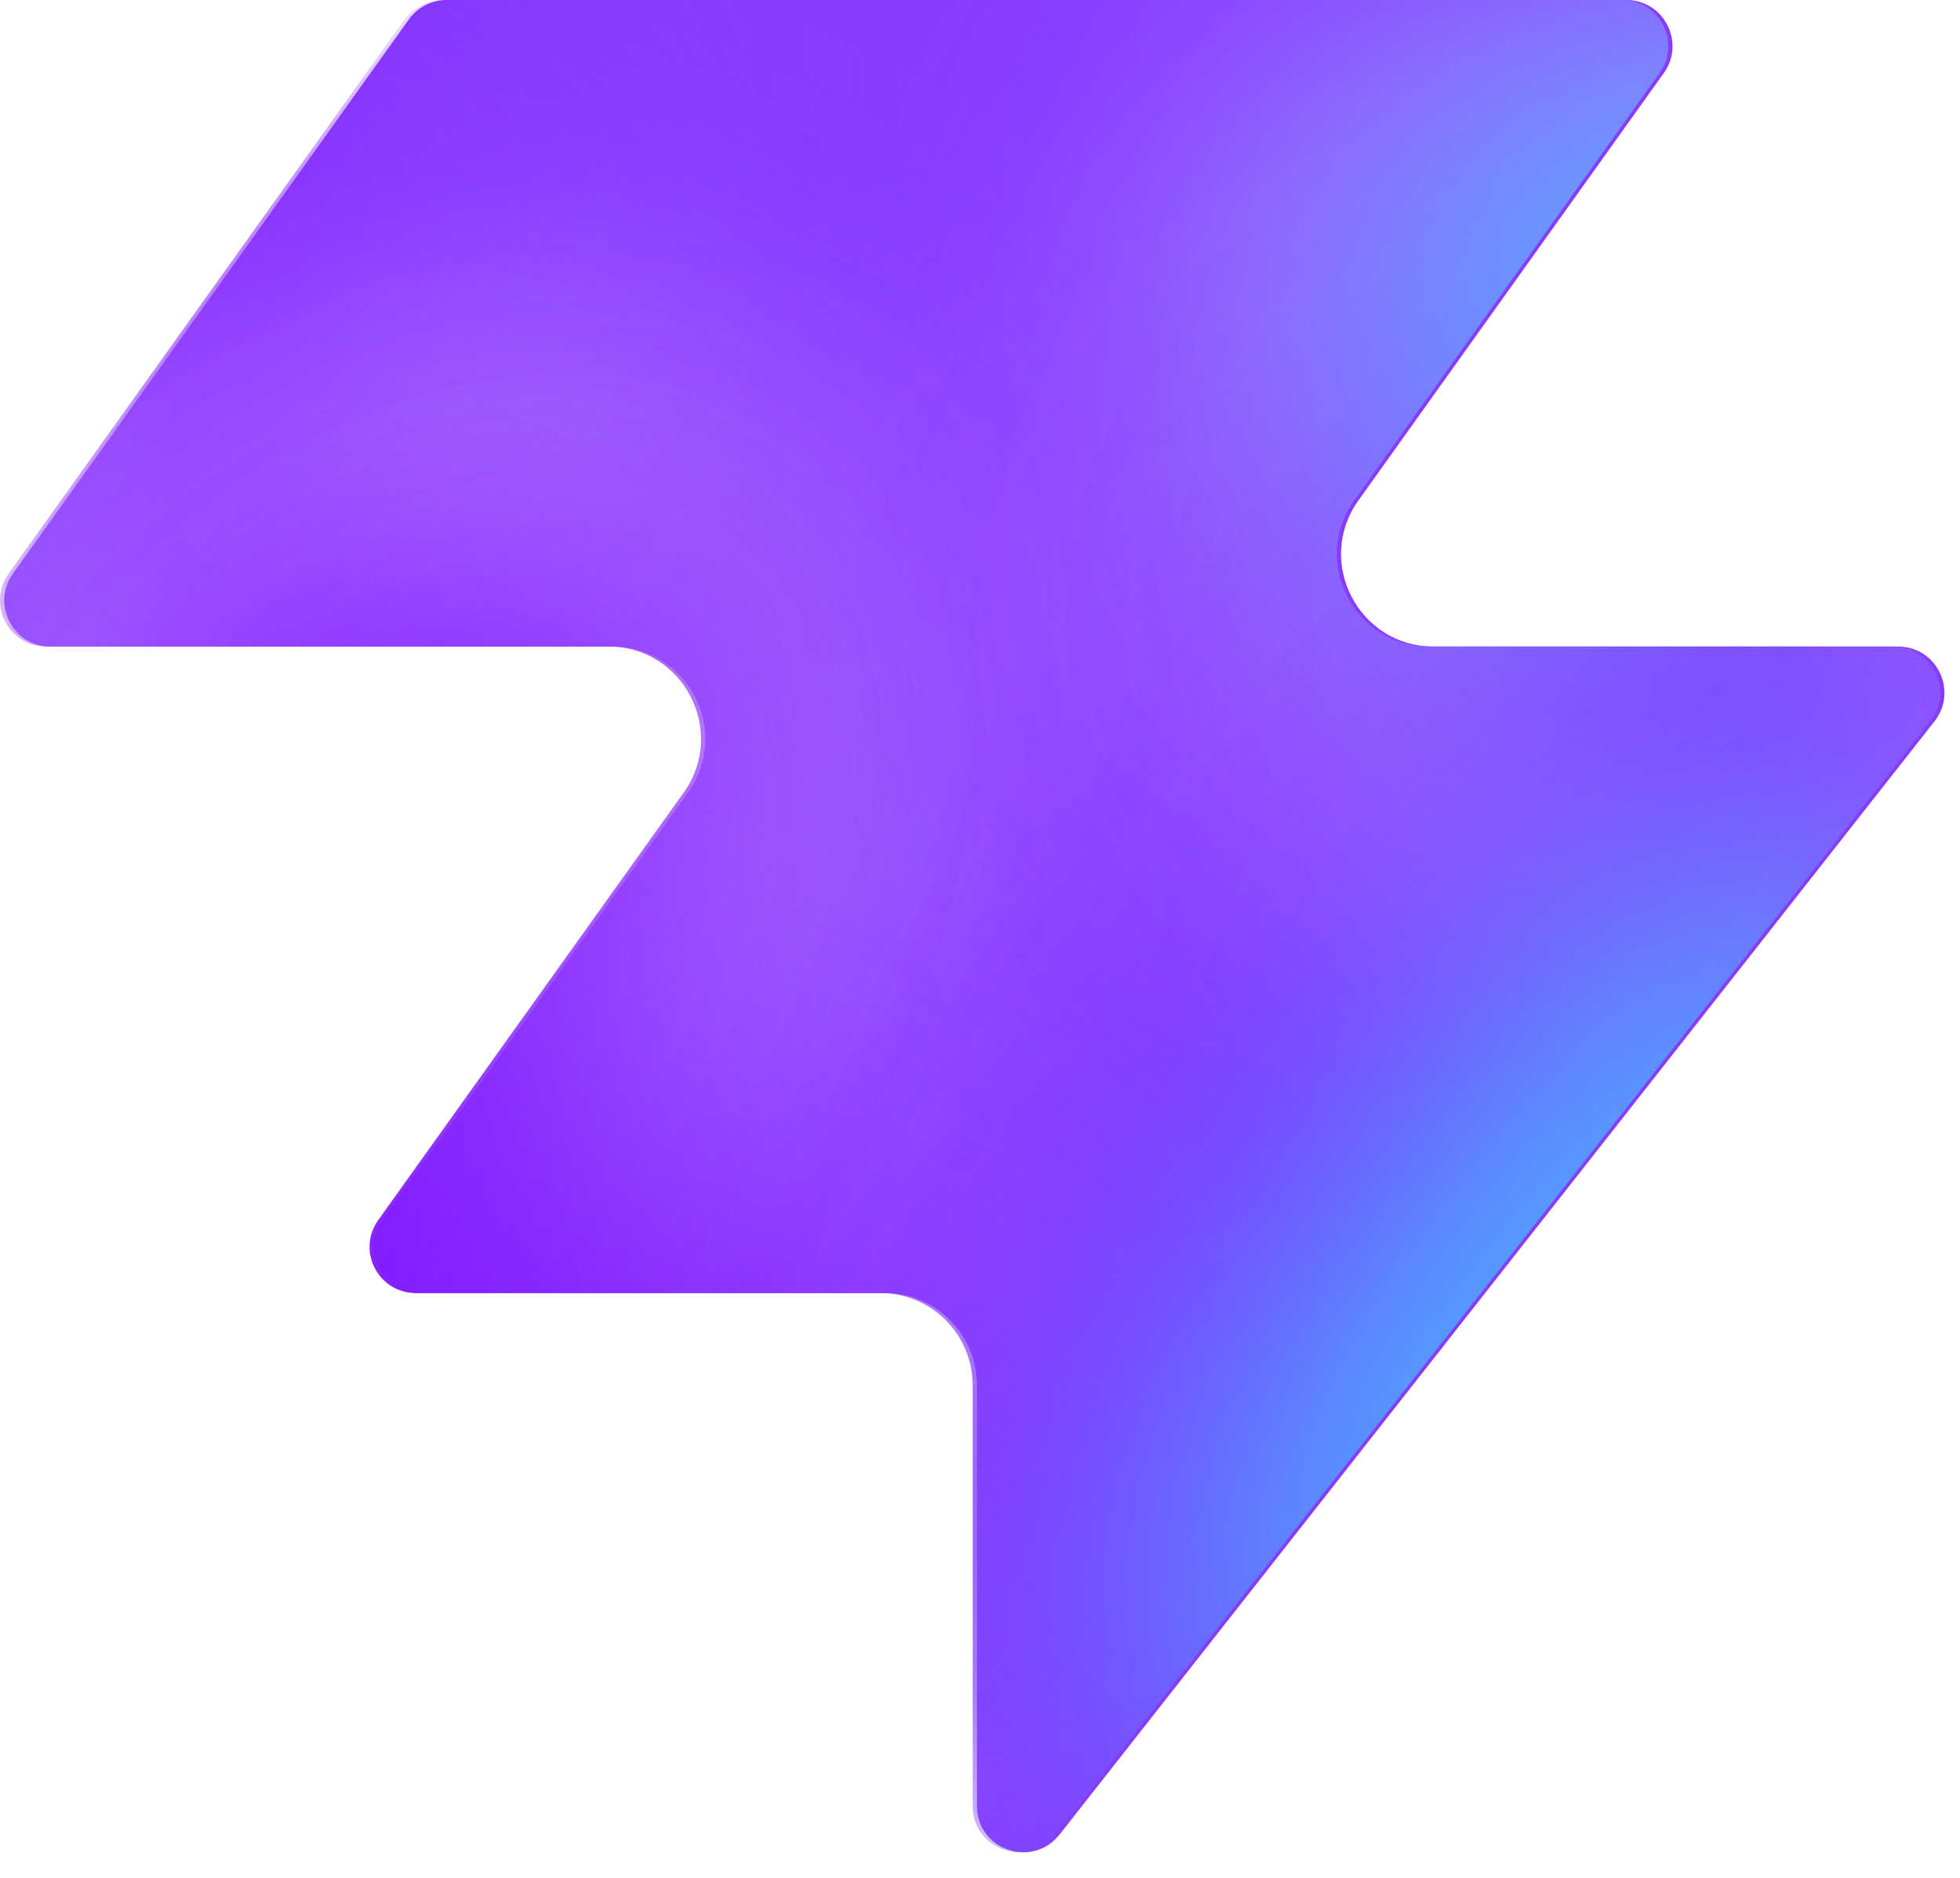
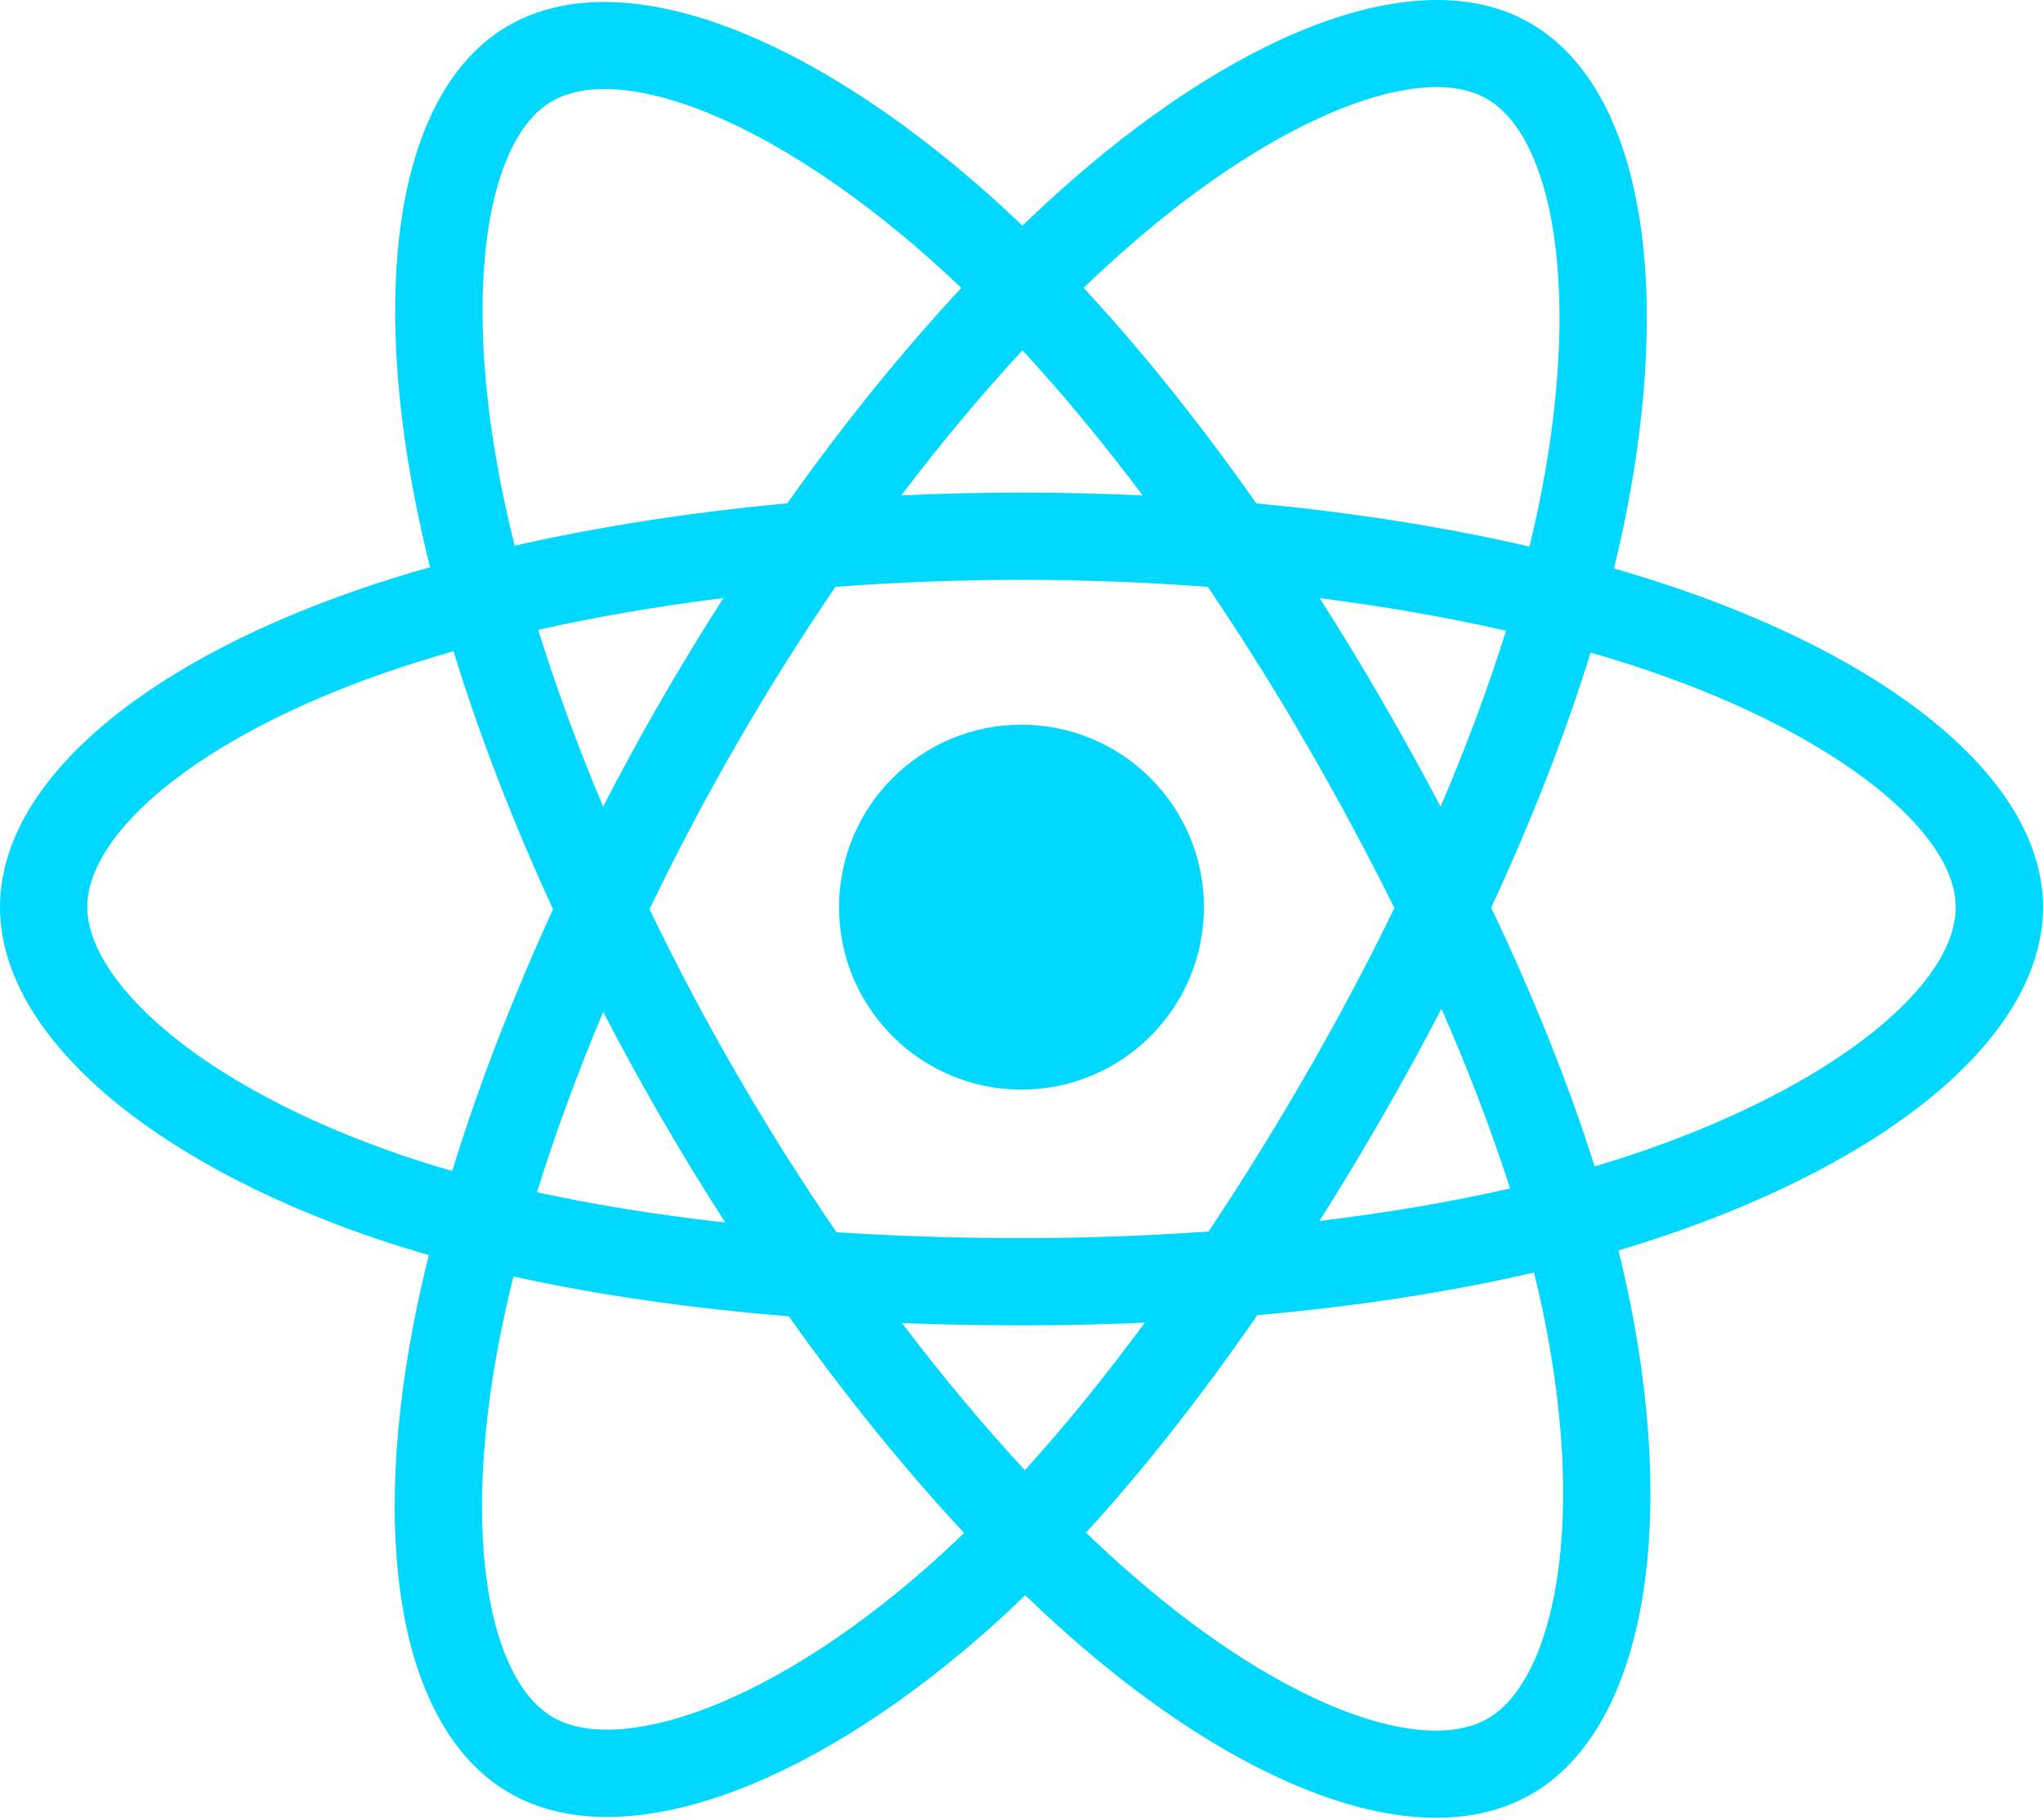
- <svg xmlns="http://www.w3.org/2000/svg" width="48" height="46" fill="none" viewBox="0 0 48 46">
-   <path fill="#863bff" d="M25.946 44.938c-.664.845-2.021.375-2.021-.698V33.937a2.26 2.26 0 0 0-2.262-2.262H10.287c-.92 0-1.456-1.04-.92-1.788l7.48-10.471c1.07-1.497 0-3.578-1.842-3.578H1.237c-.92 0-1.456-1.04-.92-1.788L10.013.474c.214-.297.556-.474.92-.474h28.894c.92 0 1.456 1.04.92 1.788l-7.48 10.471c-1.07 1.498 0 3.579 1.842 3.579h11.377c.943 0 1.473 1.088.89 1.83L25.947 44.94z" style="fill:#863bff;fill:color(display-p3 .525 .23 1);fill-opacity:1" />
-   <mask id="a" width="48" height="46" x="0" y="0" maskUnits="userSpaceOnUse" style="mask-type:alpha">
-     <path fill="#000" d="M25.842 44.938c-.664.844-2.021.375-2.021-.698V33.937a2.26 2.26 0 0 0-2.262-2.262H10.183c-.92 0-1.456-1.04-.92-1.788l7.48-10.471c1.07-1.498 0-3.579-1.842-3.579H1.133c-.92 0-1.456-1.04-.92-1.787L9.91.473c.214-.297.556-.474.92-.474h28.894c.92 0 1.456 1.04.92 1.788l-7.48 10.471c-1.07 1.498 0 3.578 1.842 3.578h11.377c.943 0 1.473 1.088.89 1.832L25.843 44.94z" style="fill:#000;fill-opacity:1" />
-   </mask>
-   <g mask="url(#a)">
-     <g filter="url(#b)">
-       <ellipse cx="5.508" cy="14.704" fill="#ede6ff" rx="5.508" ry="14.704" style="fill:#ede6ff;fill:color(display-p3 .927 .903 1);fill-opacity:1" transform="matrix(.00324 1 1 -.00324 -4.47 31.516)" />
-     </g>
-     <g filter="url(#c)">
-       <ellipse cx="10.399" cy="29.851" fill="#ede6ff" rx="10.399" ry="29.851" style="fill:#ede6ff;fill:color(display-p3 .927 .903 1);fill-opacity:1" transform="matrix(.00324 1 1 -.00324 -39.328 7.883)" />
-     </g>
-     <g filter="url(#d)">
-       <ellipse cx="5.508" cy="30.487" fill="#7e14ff" rx="5.508" ry="30.487" style="fill:#7e14ff;fill:color(display-p3 .492 .077 1);fill-opacity:1" transform="rotate(89.814 -25.913 -14.639)scale(1 -1)" />
-     </g>
-     <g filter="url(#e)">
-       <ellipse cx="5.508" cy="30.599" fill="#7e14ff" rx="5.508" ry="30.599" style="fill:#7e14ff;fill:color(display-p3 .492 .077 1);fill-opacity:1" transform="rotate(89.814 -32.644 -3.334)scale(1 -1)" />
-     </g>
-     <g filter="url(#f)">
-       <ellipse cx="5.508" cy="30.599" fill="#7e14ff" rx="5.508" ry="30.599" style="fill:#7e14ff;fill:color(display-p3 .492 .077 1);fill-opacity:1" transform="matrix(.00324 1 1 -.00324 -34.34 30.47)" />
-     </g>
-     <g filter="url(#g)">
-       <ellipse cx="14.072" cy="22.078" fill="#ede6ff" rx="14.072" ry="22.078" style="fill:#ede6ff;fill:color(display-p3 .927 .903 1);fill-opacity:1" transform="rotate(93.35 24.506 48.493)scale(-1 1)" />
-     </g>
-     <g filter="url(#h)">
-       <ellipse cx="3.47" cy="21.501" fill="#7e14ff" rx="3.47" ry="21.501" style="fill:#7e14ff;fill:color(display-p3 .492 .077 1);fill-opacity:1" transform="rotate(89.009 28.708 47.59)scale(-1 1)" />
-     </g>
-     <g filter="url(#i)">
-       <ellipse cx="3.47" cy="21.501" fill="#7e14ff" rx="3.47" ry="21.501" style="fill:#7e14ff;fill:color(display-p3 .492 .077 1);fill-opacity:1" transform="rotate(89.009 28.708 47.59)scale(-1 1)" />
-     </g>
-     <g filter="url(#j)">
-       <ellipse cx=".387" cy="8.972" fill="#7e14ff" rx="4.407" ry="29.108" style="fill:#7e14ff;fill:color(display-p3 .492 .077 1);fill-opacity:1" transform="rotate(39.51 .387 8.972)" />
-     </g>
-     <g filter="url(#k)">
-       <ellipse cx="47.523" cy="-6.092" fill="#7e14ff" rx="4.407" ry="29.108" style="fill:#7e14ff;fill:color(display-p3 .492 .077 1);fill-opacity:1" transform="rotate(37.892 47.523 -6.092)" />
-     </g>
-     <g filter="url(#l)">
-       <ellipse cx="41.412" cy="6.333" fill="#47bfff" rx="5.971" ry="9.665" style="fill:#47bfff;fill:color(display-p3 .28 .748 1);fill-opacity:1" transform="rotate(37.892 41.412 6.333)" />
-     </g>
-     <g filter="url(#m)">
-       <ellipse cx="-1.879" cy="38.332" fill="#7e14ff" rx="4.407" ry="29.108" style="fill:#7e14ff;fill:color(display-p3 .492 .077 1);fill-opacity:1" transform="rotate(37.892 -1.88 38.332)" />
-     </g>
-     <g filter="url(#n)">
-       <ellipse cx="-1.879" cy="38.332" fill="#7e14ff" rx="4.407" ry="29.108" style="fill:#7e14ff;fill:color(display-p3 .492 .077 1);fill-opacity:1" transform="rotate(37.892 -1.88 38.332)" />
-     </g>
-     <g filter="url(#o)">
-       <ellipse cx="35.651" cy="29.907" fill="#7e14ff" rx="4.407" ry="29.108" style="fill:#7e14ff;fill:color(display-p3 .492 .077 1);fill-opacity:1" transform="rotate(37.892 35.651 29.907)" />
-     </g>
-     <g filter="url(#p)">
-       <ellipse cx="38.418" cy="32.4" fill="#47bfff" rx="5.971" ry="15.297" style="fill:#47bfff;fill:color(display-p3 .28 .748 1);fill-opacity:1" transform="rotate(37.892 38.418 32.4)" />
-     </g>
-   </g>
-   <defs>
-     <filter id="b" width="60.045" height="41.654" x="-19.77" y="16.149" color-interpolation-filters="sRGB" filterUnits="userSpaceOnUse">
-       <feFlood flood-opacity="0" result="BackgroundImageFix" />
-       <feBlend in="SourceGraphic" in2="BackgroundImageFix" result="shape" />
-       <feGaussianBlur result="effect1_foregroundBlur_2002_17158" stdDeviation="7.659" />
-     </filter>
-     <filter id="c" width="90.34" height="51.437" x="-54.613" y="-7.533" color-interpolation-filters="sRGB" filterUnits="userSpaceOnUse">
-       <feFlood flood-opacity="0" result="BackgroundImageFix" />
-       <feBlend in="SourceGraphic" in2="BackgroundImageFix" result="shape" />
-       <feGaussianBlur result="effect1_foregroundBlur_2002_17158" stdDeviation="7.659" />
-     </filter>
-     <filter id="d" width="79.355" height="29.4" x="-49.64" y="2.03" color-interpolation-filters="sRGB" filterUnits="userSpaceOnUse">
-       <feFlood flood-opacity="0" result="BackgroundImageFix" />
-       <feBlend in="SourceGraphic" in2="BackgroundImageFix" result="shape" />
-       <feGaussianBlur result="effect1_foregroundBlur_2002_17158" stdDeviation="4.596" />
-     </filter>
-     <filter id="e" width="79.579" height="29.4" x="-45.045" y="20.029" color-interpolation-filters="sRGB" filterUnits="userSpaceOnUse">
-       <feFlood flood-opacity="0" result="BackgroundImageFix" />
-       <feBlend in="SourceGraphic" in2="BackgroundImageFix" result="shape" />
-       <feGaussianBlur result="effect1_foregroundBlur_2002_17158" stdDeviation="4.596" />
-     </filter>
-     <filter id="f" width="79.579" height="29.4" x="-43.513" y="21.178" color-interpolation-filters="sRGB" filterUnits="userSpaceOnUse">
-       <feFlood flood-opacity="0" result="BackgroundImageFix" />
-       <feBlend in="SourceGraphic" in2="BackgroundImageFix" result="shape" />
-       <feGaussianBlur result="effect1_foregroundBlur_2002_17158" stdDeviation="4.596" />
-     </filter>
-     <filter id="g" width="74.749" height="58.852" x="15.756" y="-17.901" color-interpolation-filters="sRGB" filterUnits="userSpaceOnUse">
-       <feFlood flood-opacity="0" result="BackgroundImageFix" />
-       <feBlend in="SourceGraphic" in2="BackgroundImageFix" result="shape" />
-       <feGaussianBlur result="effect1_foregroundBlur_2002_17158" stdDeviation="7.659" />
-     </filter>
-     <filter id="h" width="61.377" height="25.362" x="23.548" y="2.284" color-interpolation-filters="sRGB" filterUnits="userSpaceOnUse">
-       <feFlood flood-opacity="0" result="BackgroundImageFix" />
-       <feBlend in="SourceGraphic" in2="BackgroundImageFix" result="shape" />
-       <feGaussianBlur result="effect1_foregroundBlur_2002_17158" stdDeviation="4.596" />
-     </filter>
-     <filter id="i" width="61.377" height="25.362" x="23.548" y="2.284" color-interpolation-filters="sRGB" filterUnits="userSpaceOnUse">
-       <feFlood flood-opacity="0" result="BackgroundImageFix" />
-       <feBlend in="SourceGraphic" in2="BackgroundImageFix" result="shape" />
-       <feGaussianBlur result="effect1_foregroundBlur_2002_17158" stdDeviation="4.596" />
-     </filter>
-     <filter id="j" width="56.045" height="63.649" x="-27.636" y="-22.853" color-interpolation-filters="sRGB" filterUnits="userSpaceOnUse">
-       <feFlood flood-opacity="0" result="BackgroundImageFix" />
-       <feBlend in="SourceGraphic" in2="BackgroundImageFix" result="shape" />
-       <feGaussianBlur result="effect1_foregroundBlur_2002_17158" stdDeviation="4.596" />
-     </filter>
-     <filter id="k" width="54.814" height="64.646" x="20.116" y="-38.415" color-interpolation-filters="sRGB" filterUnits="userSpaceOnUse">
-       <feFlood flood-opacity="0" result="BackgroundImageFix" />
-       <feBlend in="SourceGraphic" in2="BackgroundImageFix" result="shape" />
-       <feGaussianBlur result="effect1_foregroundBlur_2002_17158" stdDeviation="4.596" />
-     </filter>
-     <filter id="l" width="33.541" height="35.313" x="24.641" y="-11.323" color-interpolation-filters="sRGB" filterUnits="userSpaceOnUse">
-       <feFlood flood-opacity="0" result="BackgroundImageFix" />
-       <feBlend in="SourceGraphic" in2="BackgroundImageFix" result="shape" />
-       <feGaussianBlur result="effect1_foregroundBlur_2002_17158" stdDeviation="4.596" />
-     </filter>
-     <filter id="m" width="54.814" height="64.646" x="-29.286" y="6.009" color-interpolation-filters="sRGB" filterUnits="userSpaceOnUse">
-       <feFlood flood-opacity="0" result="BackgroundImageFix" />
-       <feBlend in="SourceGraphic" in2="BackgroundImageFix" result="shape" />
-       <feGaussianBlur result="effect1_foregroundBlur_2002_17158" stdDeviation="4.596" />
-     </filter>
-     <filter id="n" width="54.814" height="64.646" x="-29.286" y="6.009" color-interpolation-filters="sRGB" filterUnits="userSpaceOnUse">
-       <feFlood flood-opacity="0" result="BackgroundImageFix" />
-       <feBlend in="SourceGraphic" in2="BackgroundImageFix" result="shape" />
-       <feGaussianBlur result="effect1_foregroundBlur_2002_17158" stdDeviation="4.596" />
-     </filter>
-     <filter id="o" width="54.814" height="64.646" x="8.244" y="-2.416" color-interpolation-filters="sRGB" filterUnits="userSpaceOnUse">
-       <feFlood flood-opacity="0" result="BackgroundImageFix" />
-       <feBlend in="SourceGraphic" in2="BackgroundImageFix" result="shape" />
-       <feGaussianBlur result="effect1_foregroundBlur_2002_17158" stdDeviation="4.596" />
-     </filter>
-     <filter id="p" width="39.409" height="43.623" x="18.713" y="10.588" color-interpolation-filters="sRGB" filterUnits="userSpaceOnUse">
-       <feFlood flood-opacity="0" result="BackgroundImageFix" />
-       <feBlend in="SourceGraphic" in2="BackgroundImageFix" result="shape" />
-       <feGaussianBlur result="effect1_foregroundBlur_2002_17158" stdDeviation="4.596" />
-     </filter>
-   </defs>
+ <svg xmlns="http://www.w3.org/2000/svg" aria-hidden="true" role="img" class="iconify iconify--logos" width="35.93" height="32" preserveAspectRatio="xMidYMid meet" viewBox="0 0 256 228">
+   <path fill="#00D8FF" d="M210.483 73.824a171.49 171.49 0 0 0-8.24-2.597c.465-1.9.893-3.777 1.273-5.621c6.238-30.281 2.16-54.676-11.769-62.708c-13.355-7.7-35.196.329-57.254 19.526a171.23 171.23 0 0 0-6.375 5.848a155.866 155.866 0 0 0-4.241-3.917C100.759 3.829 77.587-4.822 63.673 3.233C50.33 10.957 46.379 33.89 51.995 62.588a170.974 170.974 0 0 0 1.892 8.48c-3.28.932-6.445 1.924-9.474 2.98C17.309 83.498 0 98.307 0 113.668c0 15.865 18.582 31.778 46.812 41.427a145.52 145.52 0 0 0 6.921 2.165a167.467 167.467 0 0 0-2.01 9.138c-5.354 28.2-1.173 50.591 12.134 58.266c13.744 7.926 36.812-.22 59.273-19.855a145.567 145.567 0 0 0 5.342-4.923a168.064 168.064 0 0 0 6.92 6.314c21.758 18.722 43.246 26.282 56.54 18.586c13.731-7.949 18.194-32.003 12.4-61.268a145.016 145.016 0 0 0-1.535-6.842c1.62-.48 3.21-.974 4.76-1.488c29.348-9.723 48.443-25.443 48.443-41.52c0-15.417-17.868-30.326-45.517-39.844Zm-6.365 70.984c-1.4.463-2.836.91-4.3 1.345c-3.24-10.257-7.612-21.163-12.963-32.432c5.106-11 9.31-21.767 12.459-31.957c2.619.758 5.16 1.557 7.61 2.4c23.69 8.156 38.14 20.213 38.14 29.504c0 9.896-15.606 22.743-40.946 31.14Zm-10.514 20.834c2.562 12.94 2.927 24.64 1.23 33.787c-1.524 8.219-4.59 13.698-8.382 15.893c-8.067 4.67-25.32-1.4-43.927-17.412a156.726 156.726 0 0 1-6.437-5.87c7.214-7.889 14.423-17.06 21.459-27.246c12.376-1.098 24.068-2.894 34.671-5.345a134.17 134.17 0 0 1 1.386 6.193ZM87.276 214.515c-7.882 2.783-14.16 2.863-17.955.675c-8.075-4.657-11.432-22.636-6.853-46.752a156.923 156.923 0 0 1 1.869-8.499c10.486 2.32 22.093 3.988 34.498 4.994c7.084 9.967 14.501 19.128 21.976 27.15a134.668 134.668 0 0 1-4.877 4.492c-9.933 8.682-19.886 14.842-28.658 17.94ZM50.35 144.747c-12.483-4.267-22.792-9.812-29.858-15.863c-6.35-5.437-9.555-10.836-9.555-15.216c0-9.322 13.897-21.212 37.076-29.293c2.813-.98 5.757-1.905 8.812-2.773c3.204 10.42 7.406 21.315 12.477 32.332c-5.137 11.18-9.399 22.249-12.634 32.792a134.718 134.718 0 0 1-6.318-1.979Zm12.378-84.26c-4.811-24.587-1.616-43.134 6.425-47.789c8.564-4.958 27.502 2.111 47.463 19.835a144.318 144.318 0 0 1 3.841 3.545c-7.438 7.987-14.787 17.08-21.808 26.988c-12.04 1.116-23.565 2.908-34.161 5.309a160.342 160.342 0 0 1-1.76-7.887Zm110.427 27.268a347.8 347.8 0 0 0-7.785-12.803c8.168 1.033 15.994 2.404 23.343 4.08c-2.206 7.072-4.956 14.465-8.193 22.045a381.151 381.151 0 0 0-7.365-13.322Zm-45.032-43.861c5.044 5.465 10.096 11.566 15.065 18.186a322.04 322.04 0 0 0-30.257-.006c4.974-6.559 10.069-12.652 15.192-18.18ZM82.802 87.83a323.167 323.167 0 0 0-7.227 13.238c-3.184-7.553-5.909-14.98-8.134-22.152c7.304-1.634 15.093-2.97 23.209-3.984a321.524 321.524 0 0 0-7.848 12.897Zm8.081 65.352c-8.385-.936-16.291-2.203-23.593-3.793c2.26-7.3 5.045-14.885 8.298-22.6a321.187 321.187 0 0 0 7.257 13.246c2.594 4.48 5.28 8.868 8.038 13.147Zm37.542 31.03c-5.184-5.592-10.354-11.779-15.403-18.433c4.902.192 9.899.29 14.978.29c5.218 0 10.376-.117 15.453-.343c-4.985 6.774-10.018 12.97-15.028 18.486Zm52.198-57.817c3.422 7.8 6.306 15.345 8.596 22.52c-7.422 1.694-15.436 3.058-23.88 4.071a382.417 382.417 0 0 0 7.859-13.026a347.403 347.403 0 0 0 7.425-13.565Zm-16.898 8.101a358.557 358.557 0 0 1-12.281 19.815a329.4 329.4 0 0 1-23.444.823c-7.967 0-15.716-.248-23.178-.732a310.202 310.202 0 0 1-12.513-19.846h.001a307.41 307.41 0 0 1-10.923-20.627a310.278 310.278 0 0 1 10.89-20.637l-.001.001a307.318 307.318 0 0 1 12.413-19.761c7.613-.576 15.42-.876 23.31-.876H128c7.926 0 15.743.303 23.354.883a329.357 329.357 0 0 1 12.335 19.695a358.489 358.489 0 0 1 11.036 20.54a329.472 329.472 0 0 1-11 20.722Zm22.56-122.124c8.572 4.944 11.906 24.881 6.52 51.026c-.344 1.668-.73 3.367-1.15 5.09c-10.622-2.452-22.155-4.275-34.23-5.408c-7.034-10.017-14.323-19.124-21.64-27.008a160.789 160.789 0 0 1 5.888-5.4c18.9-16.447 36.564-22.941 44.612-18.3ZM128 90.808c12.625 0 22.86 10.235 22.86 22.86s-10.235 22.86-22.86 22.86s-22.86-10.235-22.86-22.86s10.235-22.86 22.86-22.86Z" />
</svg>
